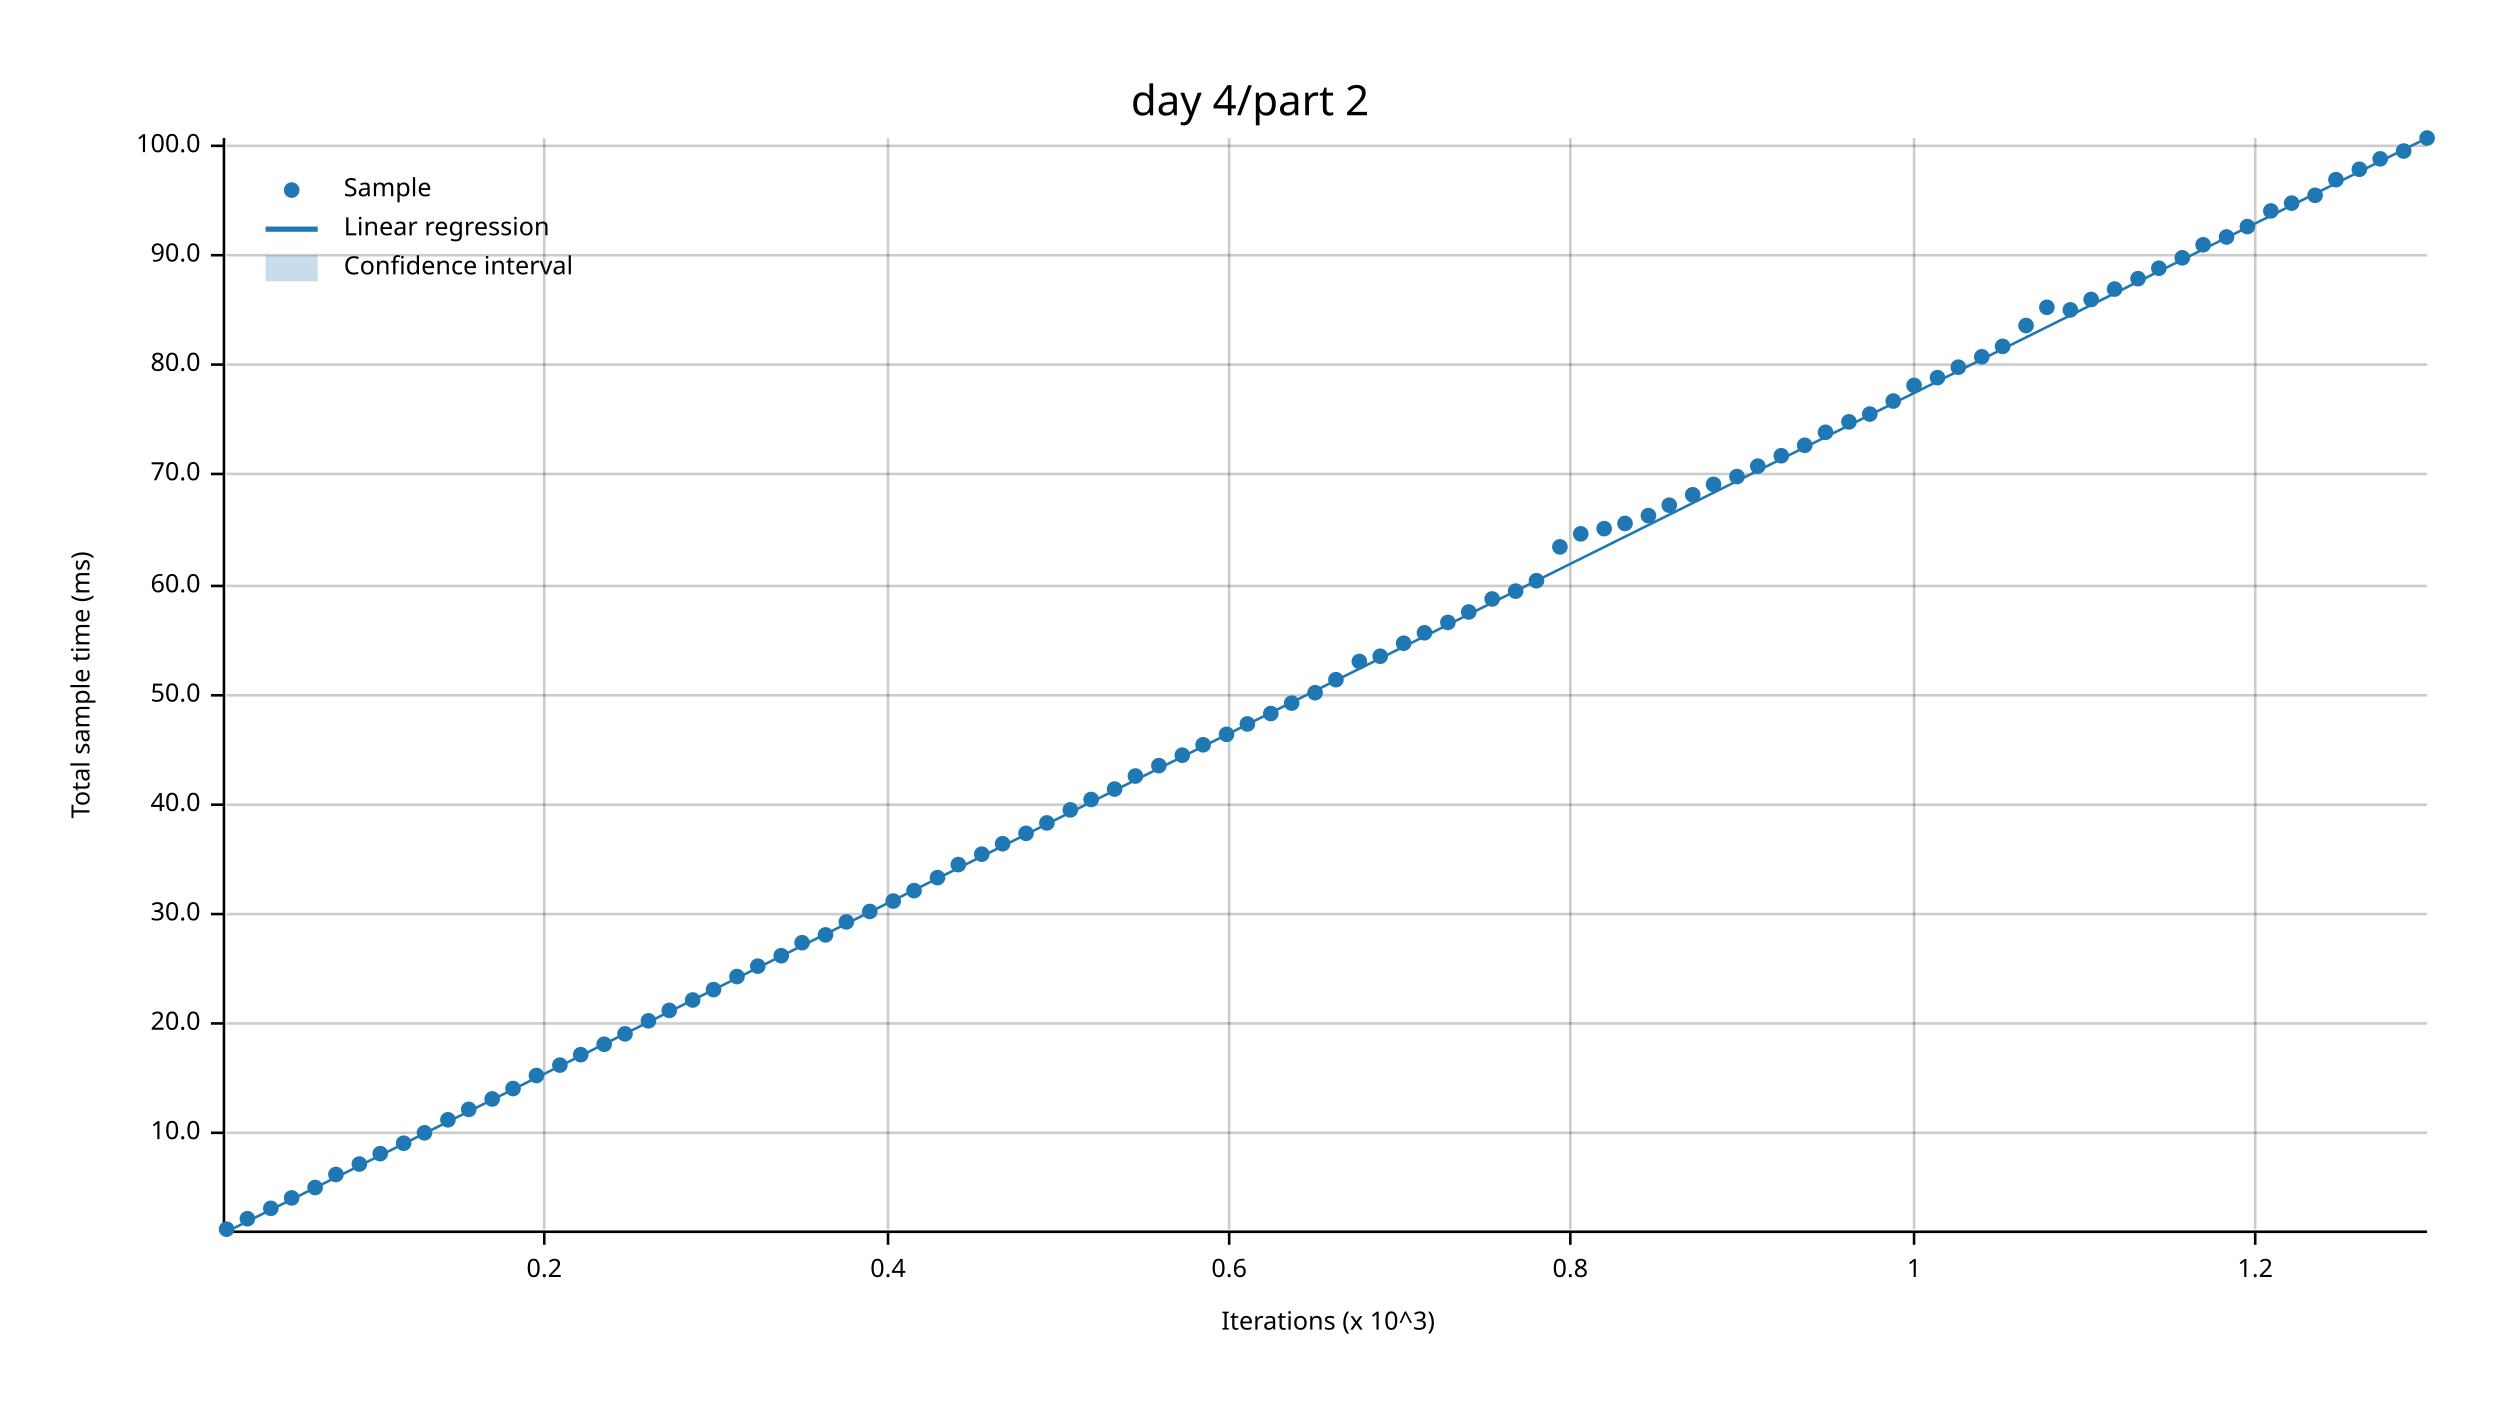
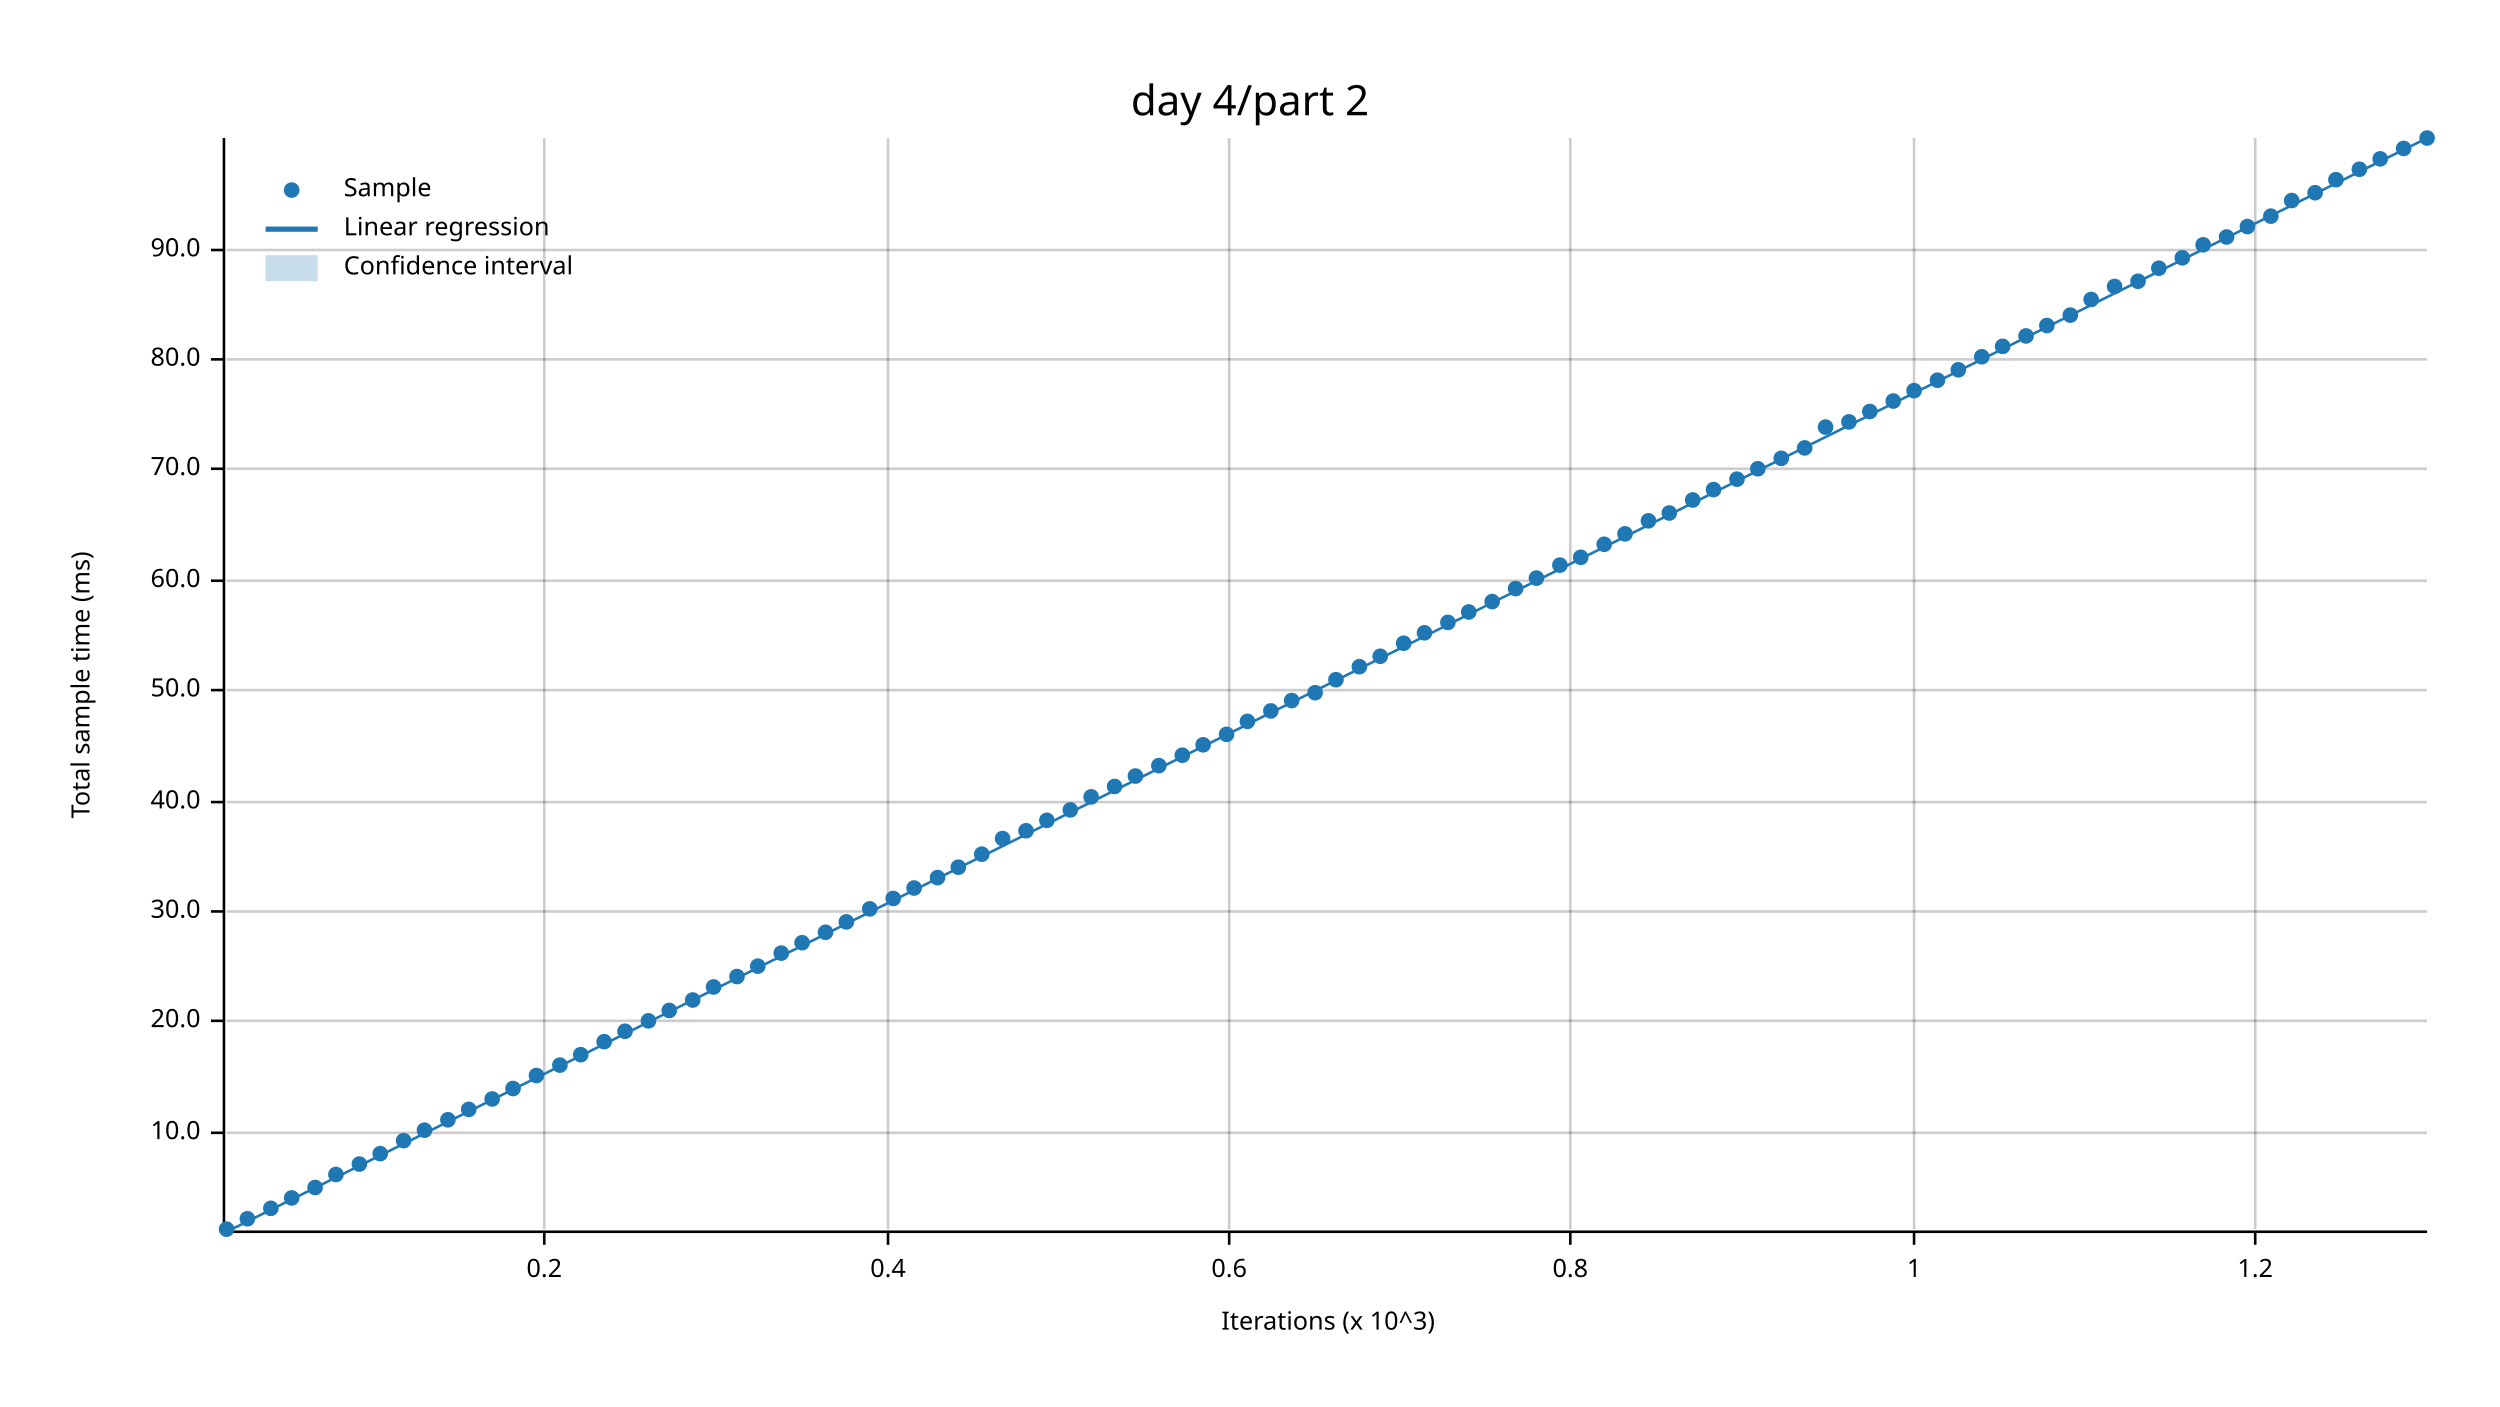
<svg xmlns="http://www.w3.org/2000/svg" width="960" height="540" viewBox="0 0 960 540">
  <text x="480" y="32" dy="0.76em" text-anchor="middle" font-family="sans-serif" font-size="16.129" opacity="1" fill="#000000">
day 4/part 2
</text>
  <text x="27" y="263" dy="0.76em" text-anchor="middle" font-family="sans-serif" font-size="9.677" opacity="1" fill="#000000" transform="rotate(270, 27, 263)">
Total sample time (ms)
</text>
  <text x="510" y="513" dy="-0.5ex" text-anchor="middle" font-family="sans-serif" font-size="9.677" opacity="1" fill="#000000">
Iterations (x 10^3)
</text>
  <line opacity="0.2" stroke="#000000" stroke-width="1" x1="209" y1="472" x2="209" y2="53" />
  <line opacity="0.2" stroke="#000000" stroke-width="1" x1="341" y1="472" x2="341" y2="53" />
  <line opacity="0.2" stroke="#000000" stroke-width="1" x1="472" y1="472" x2="472" y2="53" />
  <line opacity="0.2" stroke="#000000" stroke-width="1" x1="603" y1="472" x2="603" y2="53" />
  <line opacity="0.2" stroke="#000000" stroke-width="1" x1="735" y1="472" x2="735" y2="53" />
  <line opacity="0.2" stroke="#000000" stroke-width="1" x1="866" y1="472" x2="866" y2="53" />
  <line opacity="0.2" stroke="#000000" stroke-width="1" x1="87" y1="435" x2="932" y2="435" />
-   <line opacity="0.2" stroke="#000000" stroke-width="1" x1="87" y1="393" x2="932" y2="393" />
-   <line opacity="0.2" stroke="#000000" stroke-width="1" x1="87" y1="351" x2="932" y2="351" />
-   <line opacity="0.2" stroke="#000000" stroke-width="1" x1="87" y1="309" x2="932" y2="309" />
-   <line opacity="0.2" stroke="#000000" stroke-width="1" x1="87" y1="267" x2="932" y2="267" />
-   <line opacity="0.2" stroke="#000000" stroke-width="1" x1="87" y1="225" x2="932" y2="225" />
-   <line opacity="0.2" stroke="#000000" stroke-width="1" x1="87" y1="182" x2="932" y2="182" />
-   <line opacity="0.2" stroke="#000000" stroke-width="1" x1="87" y1="140" x2="932" y2="140" />
-   <line opacity="0.2" stroke="#000000" stroke-width="1" x1="87" y1="98" x2="932" y2="98" />
-   <line opacity="0.2" stroke="#000000" stroke-width="1" x1="87" y1="56" x2="932" y2="56" />
+   <line opacity="0.2" stroke="#000000" stroke-width="1" x1="87" y1="392" x2="932" y2="392" />
+   <line opacity="0.2" stroke="#000000" stroke-width="1" x1="87" y1="350" x2="932" y2="350" />
+   <line opacity="0.2" stroke="#000000" stroke-width="1" x1="87" y1="308" x2="932" y2="308" />
+   <line opacity="0.2" stroke="#000000" stroke-width="1" x1="87" y1="265" x2="932" y2="265" />
+   <line opacity="0.2" stroke="#000000" stroke-width="1" x1="87" y1="223" x2="932" y2="223" />
+   <line opacity="0.2" stroke="#000000" stroke-width="1" x1="87" y1="180" x2="932" y2="180" />
+   <line opacity="0.2" stroke="#000000" stroke-width="1" x1="87" y1="138" x2="932" y2="138" />
+   <line opacity="0.2" stroke="#000000" stroke-width="1" x1="87" y1="96" x2="932" y2="96" />
  <polyline fill="none" opacity="1" stroke="#000000" stroke-width="1" points="86,53 86,472 " />
  <text x="77" y="435" dy="0.5ex" text-anchor="end" font-family="sans-serif" font-size="9.677" opacity="1" fill="#000000">
10.0
</text>
  <polyline fill="none" opacity="1" stroke="#000000" stroke-width="1" points="81,435 86,435 " />
-   <text x="77" y="393" dy="0.5ex" text-anchor="end" font-family="sans-serif" font-size="9.677" opacity="1" fill="#000000">
+   <text x="77" y="392" dy="0.5ex" text-anchor="end" font-family="sans-serif" font-size="9.677" opacity="1" fill="#000000">
20.0
</text>
-   <polyline fill="none" opacity="1" stroke="#000000" stroke-width="1" points="81,393 86,393 " />
-   <text x="77" y="351" dy="0.5ex" text-anchor="end" font-family="sans-serif" font-size="9.677" opacity="1" fill="#000000">
+   <polyline fill="none" opacity="1" stroke="#000000" stroke-width="1" points="81,392 86,392 " />
+   <text x="77" y="350" dy="0.5ex" text-anchor="end" font-family="sans-serif" font-size="9.677" opacity="1" fill="#000000">
30.0
</text>
-   <polyline fill="none" opacity="1" stroke="#000000" stroke-width="1" points="81,351 86,351 " />
-   <text x="77" y="309" dy="0.5ex" text-anchor="end" font-family="sans-serif" font-size="9.677" opacity="1" fill="#000000">
+   <polyline fill="none" opacity="1" stroke="#000000" stroke-width="1" points="81,350 86,350 " />
+   <text x="77" y="308" dy="0.5ex" text-anchor="end" font-family="sans-serif" font-size="9.677" opacity="1" fill="#000000">
40.0
</text>
-   <polyline fill="none" opacity="1" stroke="#000000" stroke-width="1" points="81,309 86,309 " />
-   <text x="77" y="267" dy="0.5ex" text-anchor="end" font-family="sans-serif" font-size="9.677" opacity="1" fill="#000000">
+   <polyline fill="none" opacity="1" stroke="#000000" stroke-width="1" points="81,308 86,308 " />
+   <text x="77" y="265" dy="0.5ex" text-anchor="end" font-family="sans-serif" font-size="9.677" opacity="1" fill="#000000">
50.0
</text>
-   <polyline fill="none" opacity="1" stroke="#000000" stroke-width="1" points="81,267 86,267 " />
-   <text x="77" y="225" dy="0.5ex" text-anchor="end" font-family="sans-serif" font-size="9.677" opacity="1" fill="#000000">
+   <polyline fill="none" opacity="1" stroke="#000000" stroke-width="1" points="81,265 86,265 " />
+   <text x="77" y="223" dy="0.5ex" text-anchor="end" font-family="sans-serif" font-size="9.677" opacity="1" fill="#000000">
60.0
</text>
-   <polyline fill="none" opacity="1" stroke="#000000" stroke-width="1" points="81,225 86,225 " />
-   <text x="77" y="182" dy="0.5ex" text-anchor="end" font-family="sans-serif" font-size="9.677" opacity="1" fill="#000000">
+   <polyline fill="none" opacity="1" stroke="#000000" stroke-width="1" points="81,223 86,223 " />
+   <text x="77" y="180" dy="0.5ex" text-anchor="end" font-family="sans-serif" font-size="9.677" opacity="1" fill="#000000">
70.0
</text>
-   <polyline fill="none" opacity="1" stroke="#000000" stroke-width="1" points="81,182 86,182 " />
-   <text x="77" y="140" dy="0.5ex" text-anchor="end" font-family="sans-serif" font-size="9.677" opacity="1" fill="#000000">
+   <polyline fill="none" opacity="1" stroke="#000000" stroke-width="1" points="81,180 86,180 " />
+   <text x="77" y="138" dy="0.5ex" text-anchor="end" font-family="sans-serif" font-size="9.677" opacity="1" fill="#000000">
80.0
</text>
-   <polyline fill="none" opacity="1" stroke="#000000" stroke-width="1" points="81,140 86,140 " />
-   <text x="77" y="98" dy="0.5ex" text-anchor="end" font-family="sans-serif" font-size="9.677" opacity="1" fill="#000000">
+   <polyline fill="none" opacity="1" stroke="#000000" stroke-width="1" points="81,138 86,138 " />
+   <text x="77" y="96" dy="0.5ex" text-anchor="end" font-family="sans-serif" font-size="9.677" opacity="1" fill="#000000">
90.0
</text>
-   <polyline fill="none" opacity="1" stroke="#000000" stroke-width="1" points="81,98 86,98 " />
-   <text x="77" y="56" dy="0.5ex" text-anchor="end" font-family="sans-serif" font-size="9.677" opacity="1" fill="#000000">
- 100.0
- </text>
-   <polyline fill="none" opacity="1" stroke="#000000" stroke-width="1" points="81,56 86,56 " />
+   <polyline fill="none" opacity="1" stroke="#000000" stroke-width="1" points="81,96 86,96 " />
  <polyline fill="none" opacity="1" stroke="#000000" stroke-width="1" points="87,473 932,473 " />
  <text x="209" y="483" dy="0.76em" text-anchor="middle" font-family="sans-serif" font-size="9.677" opacity="1" fill="#000000">
0.2
</text>
  <polyline fill="none" opacity="1" stroke="#000000" stroke-width="1" points="209,473 209,478 " />
  <text x="341" y="483" dy="0.76em" text-anchor="middle" font-family="sans-serif" font-size="9.677" opacity="1" fill="#000000">
0.4
</text>
  <polyline fill="none" opacity="1" stroke="#000000" stroke-width="1" points="341,473 341,478 " />
  <text x="472" y="483" dy="0.76em" text-anchor="middle" font-family="sans-serif" font-size="9.677" opacity="1" fill="#000000">
0.6
</text>
  <polyline fill="none" opacity="1" stroke="#000000" stroke-width="1" points="472,473 472,478 " />
  <text x="603" y="483" dy="0.76em" text-anchor="middle" font-family="sans-serif" font-size="9.677" opacity="1" fill="#000000">
0.8
</text>
  <polyline fill="none" opacity="1" stroke="#000000" stroke-width="1" points="603,473 603,478 " />
  <text x="735" y="483" dy="0.76em" text-anchor="middle" font-family="sans-serif" font-size="9.677" opacity="1" fill="#000000">
1
</text>
  <polyline fill="none" opacity="1" stroke="#000000" stroke-width="1" points="735,473 735,478 " />
  <text x="866" y="483" dy="0.76em" text-anchor="middle" font-family="sans-serif" font-size="9.677" opacity="1" fill="#000000">
1.2
</text>
  <polyline fill="none" opacity="1" stroke="#000000" stroke-width="1" points="866,473 866,478 " />
  <circle cx="87" cy="472" r="3" opacity="1" fill="#1F78B4" stroke="none" stroke-width="1" />
  <circle cx="95" cy="468" r="3" opacity="1" fill="#1F78B4" stroke="none" stroke-width="1" />
  <circle cx="104" cy="464" r="3" opacity="1" fill="#1F78B4" stroke="none" stroke-width="1" />
  <circle cx="112" cy="460" r="3" opacity="1" fill="#1F78B4" stroke="none" stroke-width="1" />
  <circle cx="121" cy="456" r="3" opacity="1" fill="#1F78B4" stroke="none" stroke-width="1" />
  <circle cx="129" cy="451" r="3" opacity="1" fill="#1F78B4" stroke="none" stroke-width="1" />
  <circle cx="138" cy="447" r="3" opacity="1" fill="#1F78B4" stroke="none" stroke-width="1" />
  <circle cx="146" cy="443" r="3" opacity="1" fill="#1F78B4" stroke="none" stroke-width="1" />
-   <circle cx="155" cy="439" r="3" opacity="1" fill="#1F78B4" stroke="none" stroke-width="1" />
-   <circle cx="163" cy="435" r="3" opacity="1" fill="#1F78B4" stroke="none" stroke-width="1" />
+   <circle cx="155" cy="438" r="3" opacity="1" fill="#1F78B4" stroke="none" stroke-width="1" />
+   <circle cx="163" cy="434" r="3" opacity="1" fill="#1F78B4" stroke="none" stroke-width="1" />
  <circle cx="172" cy="430" r="3" opacity="1" fill="#1F78B4" stroke="none" stroke-width="1" />
  <circle cx="180" cy="426" r="3" opacity="1" fill="#1F78B4" stroke="none" stroke-width="1" />
  <circle cx="189" cy="422" r="3" opacity="1" fill="#1F78B4" stroke="none" stroke-width="1" />
  <circle cx="197" cy="418" r="3" opacity="1" fill="#1F78B4" stroke="none" stroke-width="1" />
  <circle cx="206" cy="413" r="3" opacity="1" fill="#1F78B4" stroke="none" stroke-width="1" />
  <circle cx="215" cy="409" r="3" opacity="1" fill="#1F78B4" stroke="none" stroke-width="1" />
  <circle cx="223" cy="405" r="3" opacity="1" fill="#1F78B4" stroke="none" stroke-width="1" />
-   <circle cx="232" cy="401" r="3" opacity="1" fill="#1F78B4" stroke="none" stroke-width="1" />
-   <circle cx="240" cy="397" r="3" opacity="1" fill="#1F78B4" stroke="none" stroke-width="1" />
+   <circle cx="232" cy="400" r="3" opacity="1" fill="#1F78B4" stroke="none" stroke-width="1" />
+   <circle cx="240" cy="396" r="3" opacity="1" fill="#1F78B4" stroke="none" stroke-width="1" />
  <circle cx="249" cy="392" r="3" opacity="1" fill="#1F78B4" stroke="none" stroke-width="1" />
  <circle cx="257" cy="388" r="3" opacity="1" fill="#1F78B4" stroke="none" stroke-width="1" />
  <circle cx="266" cy="384" r="3" opacity="1" fill="#1F78B4" stroke="none" stroke-width="1" />
-   <circle cx="274" cy="380" r="3" opacity="1" fill="#1F78B4" stroke="none" stroke-width="1" />
+   <circle cx="274" cy="379" r="3" opacity="1" fill="#1F78B4" stroke="none" stroke-width="1" />
  <circle cx="283" cy="375" r="3" opacity="1" fill="#1F78B4" stroke="none" stroke-width="1" />
  <circle cx="291" cy="371" r="3" opacity="1" fill="#1F78B4" stroke="none" stroke-width="1" />
-   <circle cx="300" cy="367" r="3" opacity="1" fill="#1F78B4" stroke="none" stroke-width="1" />
+   <circle cx="300" cy="366" r="3" opacity="1" fill="#1F78B4" stroke="none" stroke-width="1" />
  <circle cx="308" cy="362" r="3" opacity="1" fill="#1F78B4" stroke="none" stroke-width="1" />
-   <circle cx="317" cy="359" r="3" opacity="1" fill="#1F78B4" stroke="none" stroke-width="1" />
+   <circle cx="317" cy="358" r="3" opacity="1" fill="#1F78B4" stroke="none" stroke-width="1" />
  <circle cx="325" cy="354" r="3" opacity="1" fill="#1F78B4" stroke="none" stroke-width="1" />
-   <circle cx="334" cy="350" r="3" opacity="1" fill="#1F78B4" stroke="none" stroke-width="1" />
-   <circle cx="343" cy="346" r="3" opacity="1" fill="#1F78B4" stroke="none" stroke-width="1" />
-   <circle cx="351" cy="342" r="3" opacity="1" fill="#1F78B4" stroke="none" stroke-width="1" />
+   <circle cx="334" cy="349" r="3" opacity="1" fill="#1F78B4" stroke="none" stroke-width="1" />
+   <circle cx="343" cy="345" r="3" opacity="1" fill="#1F78B4" stroke="none" stroke-width="1" />
+   <circle cx="351" cy="341" r="3" opacity="1" fill="#1F78B4" stroke="none" stroke-width="1" />
  <circle cx="360" cy="337" r="3" opacity="1" fill="#1F78B4" stroke="none" stroke-width="1" />
-   <circle cx="368" cy="332" r="3" opacity="1" fill="#1F78B4" stroke="none" stroke-width="1" />
+   <circle cx="368" cy="333" r="3" opacity="1" fill="#1F78B4" stroke="none" stroke-width="1" />
  <circle cx="377" cy="328" r="3" opacity="1" fill="#1F78B4" stroke="none" stroke-width="1" />
-   <circle cx="385" cy="324" r="3" opacity="1" fill="#1F78B4" stroke="none" stroke-width="1" />
-   <circle cx="394" cy="320" r="3" opacity="1" fill="#1F78B4" stroke="none" stroke-width="1" />
-   <circle cx="402" cy="316" r="3" opacity="1" fill="#1F78B4" stroke="none" stroke-width="1" />
+   <circle cx="385" cy="322" r="3" opacity="1" fill="#1F78B4" stroke="none" stroke-width="1" />
+   <circle cx="394" cy="319" r="3" opacity="1" fill="#1F78B4" stroke="none" stroke-width="1" />
+   <circle cx="402" cy="315" r="3" opacity="1" fill="#1F78B4" stroke="none" stroke-width="1" />
  <circle cx="411" cy="311" r="3" opacity="1" fill="#1F78B4" stroke="none" stroke-width="1" />
-   <circle cx="419" cy="307" r="3" opacity="1" fill="#1F78B4" stroke="none" stroke-width="1" />
-   <circle cx="428" cy="303" r="3" opacity="1" fill="#1F78B4" stroke="none" stroke-width="1" />
+   <circle cx="419" cy="306" r="3" opacity="1" fill="#1F78B4" stroke="none" stroke-width="1" />
+   <circle cx="428" cy="302" r="3" opacity="1" fill="#1F78B4" stroke="none" stroke-width="1" />
  <circle cx="436" cy="298" r="3" opacity="1" fill="#1F78B4" stroke="none" stroke-width="1" />
  <circle cx="445" cy="294" r="3" opacity="1" fill="#1F78B4" stroke="none" stroke-width="1" />
  <circle cx="454" cy="290" r="3" opacity="1" fill="#1F78B4" stroke="none" stroke-width="1" />
  <circle cx="462" cy="286" r="3" opacity="1" fill="#1F78B4" stroke="none" stroke-width="1" />
  <circle cx="471" cy="282" r="3" opacity="1" fill="#1F78B4" stroke="none" stroke-width="1" />
-   <circle cx="479" cy="278" r="3" opacity="1" fill="#1F78B4" stroke="none" stroke-width="1" />
-   <circle cx="488" cy="274" r="3" opacity="1" fill="#1F78B4" stroke="none" stroke-width="1" />
-   <circle cx="496" cy="270" r="3" opacity="1" fill="#1F78B4" stroke="none" stroke-width="1" />
+   <circle cx="479" cy="277" r="3" opacity="1" fill="#1F78B4" stroke="none" stroke-width="1" />
+   <circle cx="488" cy="273" r="3" opacity="1" fill="#1F78B4" stroke="none" stroke-width="1" />
+   <circle cx="496" cy="269" r="3" opacity="1" fill="#1F78B4" stroke="none" stroke-width="1" />
  <circle cx="505" cy="266" r="3" opacity="1" fill="#1F78B4" stroke="none" stroke-width="1" />
  <circle cx="513" cy="261" r="3" opacity="1" fill="#1F78B4" stroke="none" stroke-width="1" />
-   <circle cx="522" cy="254" r="3" opacity="1" fill="#1F78B4" stroke="none" stroke-width="1" />
+   <circle cx="522" cy="256" r="3" opacity="1" fill="#1F78B4" stroke="none" stroke-width="1" />
  <circle cx="530" cy="252" r="3" opacity="1" fill="#1F78B4" stroke="none" stroke-width="1" />
  <circle cx="539" cy="247" r="3" opacity="1" fill="#1F78B4" stroke="none" stroke-width="1" />
  <circle cx="547" cy="243" r="3" opacity="1" fill="#1F78B4" stroke="none" stroke-width="1" />
  <circle cx="556" cy="239" r="3" opacity="1" fill="#1F78B4" stroke="none" stroke-width="1" />
  <circle cx="564" cy="235" r="3" opacity="1" fill="#1F78B4" stroke="none" stroke-width="1" />
-   <circle cx="573" cy="230" r="3" opacity="1" fill="#1F78B4" stroke="none" stroke-width="1" />
-   <circle cx="582" cy="227" r="3" opacity="1" fill="#1F78B4" stroke="none" stroke-width="1" />
-   <circle cx="590" cy="223" r="3" opacity="1" fill="#1F78B4" stroke="none" stroke-width="1" />
-   <circle cx="599" cy="210" r="3" opacity="1" fill="#1F78B4" stroke="none" stroke-width="1" />
-   <circle cx="607" cy="205" r="3" opacity="1" fill="#1F78B4" stroke="none" stroke-width="1" />
-   <circle cx="616" cy="203" r="3" opacity="1" fill="#1F78B4" stroke="none" stroke-width="1" />
-   <circle cx="624" cy="201" r="3" opacity="1" fill="#1F78B4" stroke="none" stroke-width="1" />
-   <circle cx="633" cy="198" r="3" opacity="1" fill="#1F78B4" stroke="none" stroke-width="1" />
-   <circle cx="641" cy="194" r="3" opacity="1" fill="#1F78B4" stroke="none" stroke-width="1" />
-   <circle cx="650" cy="190" r="3" opacity="1" fill="#1F78B4" stroke="none" stroke-width="1" />
-   <circle cx="658" cy="186" r="3" opacity="1" fill="#1F78B4" stroke="none" stroke-width="1" />
-   <circle cx="667" cy="183" r="3" opacity="1" fill="#1F78B4" stroke="none" stroke-width="1" />
-   <circle cx="675" cy="179" r="3" opacity="1" fill="#1F78B4" stroke="none" stroke-width="1" />
-   <circle cx="684" cy="175" r="3" opacity="1" fill="#1F78B4" stroke="none" stroke-width="1" />
-   <circle cx="693" cy="171" r="3" opacity="1" fill="#1F78B4" stroke="none" stroke-width="1" />
-   <circle cx="701" cy="166" r="3" opacity="1" fill="#1F78B4" stroke="none" stroke-width="1" />
+   <circle cx="573" cy="231" r="3" opacity="1" fill="#1F78B4" stroke="none" stroke-width="1" />
+   <circle cx="582" cy="226" r="3" opacity="1" fill="#1F78B4" stroke="none" stroke-width="1" />
+   <circle cx="590" cy="222" r="3" opacity="1" fill="#1F78B4" stroke="none" stroke-width="1" />
+   <circle cx="599" cy="217" r="3" opacity="1" fill="#1F78B4" stroke="none" stroke-width="1" />
+   <circle cx="607" cy="214" r="3" opacity="1" fill="#1F78B4" stroke="none" stroke-width="1" />
+   <circle cx="616" cy="209" r="3" opacity="1" fill="#1F78B4" stroke="none" stroke-width="1" />
+   <circle cx="624" cy="205" r="3" opacity="1" fill="#1F78B4" stroke="none" stroke-width="1" />
+   <circle cx="633" cy="200" r="3" opacity="1" fill="#1F78B4" stroke="none" stroke-width="1" />
+   <circle cx="641" cy="197" r="3" opacity="1" fill="#1F78B4" stroke="none" stroke-width="1" />
+   <circle cx="650" cy="192" r="3" opacity="1" fill="#1F78B4" stroke="none" stroke-width="1" />
+   <circle cx="658" cy="188" r="3" opacity="1" fill="#1F78B4" stroke="none" stroke-width="1" />
+   <circle cx="667" cy="184" r="3" opacity="1" fill="#1F78B4" stroke="none" stroke-width="1" />
+   <circle cx="675" cy="180" r="3" opacity="1" fill="#1F78B4" stroke="none" stroke-width="1" />
+   <circle cx="684" cy="176" r="3" opacity="1" fill="#1F78B4" stroke="none" stroke-width="1" />
+   <circle cx="693" cy="172" r="3" opacity="1" fill="#1F78B4" stroke="none" stroke-width="1" />
+   <circle cx="701" cy="164" r="3" opacity="1" fill="#1F78B4" stroke="none" stroke-width="1" />
  <circle cx="710" cy="162" r="3" opacity="1" fill="#1F78B4" stroke="none" stroke-width="1" />
-   <circle cx="718" cy="159" r="3" opacity="1" fill="#1F78B4" stroke="none" stroke-width="1" />
+   <circle cx="718" cy="158" r="3" opacity="1" fill="#1F78B4" stroke="none" stroke-width="1" />
  <circle cx="727" cy="154" r="3" opacity="1" fill="#1F78B4" stroke="none" stroke-width="1" />
-   <circle cx="735" cy="148" r="3" opacity="1" fill="#1F78B4" stroke="none" stroke-width="1" />
-   <circle cx="744" cy="145" r="3" opacity="1" fill="#1F78B4" stroke="none" stroke-width="1" />
-   <circle cx="752" cy="141" r="3" opacity="1" fill="#1F78B4" stroke="none" stroke-width="1" />
+   <circle cx="735" cy="150" r="3" opacity="1" fill="#1F78B4" stroke="none" stroke-width="1" />
+   <circle cx="744" cy="146" r="3" opacity="1" fill="#1F78B4" stroke="none" stroke-width="1" />
+   <circle cx="752" cy="142" r="3" opacity="1" fill="#1F78B4" stroke="none" stroke-width="1" />
  <circle cx="761" cy="137" r="3" opacity="1" fill="#1F78B4" stroke="none" stroke-width="1" />
  <circle cx="769" cy="133" r="3" opacity="1" fill="#1F78B4" stroke="none" stroke-width="1" />
-   <circle cx="778" cy="125" r="3" opacity="1" fill="#1F78B4" stroke="none" stroke-width="1" />
-   <circle cx="786" cy="118" r="3" opacity="1" fill="#1F78B4" stroke="none" stroke-width="1" />
-   <circle cx="795" cy="119" r="3" opacity="1" fill="#1F78B4" stroke="none" stroke-width="1" />
+   <circle cx="778" cy="129" r="3" opacity="1" fill="#1F78B4" stroke="none" stroke-width="1" />
+   <circle cx="786" cy="125" r="3" opacity="1" fill="#1F78B4" stroke="none" stroke-width="1" />
+   <circle cx="795" cy="121" r="3" opacity="1" fill="#1F78B4" stroke="none" stroke-width="1" />
  <circle cx="803" cy="115" r="3" opacity="1" fill="#1F78B4" stroke="none" stroke-width="1" />
-   <circle cx="812" cy="111" r="3" opacity="1" fill="#1F78B4" stroke="none" stroke-width="1" />
-   <circle cx="821" cy="107" r="3" opacity="1" fill="#1F78B4" stroke="none" stroke-width="1" />
+   <circle cx="812" cy="110" r="3" opacity="1" fill="#1F78B4" stroke="none" stroke-width="1" />
+   <circle cx="821" cy="108" r="3" opacity="1" fill="#1F78B4" stroke="none" stroke-width="1" />
  <circle cx="829" cy="103" r="3" opacity="1" fill="#1F78B4" stroke="none" stroke-width="1" />
  <circle cx="838" cy="99" r="3" opacity="1" fill="#1F78B4" stroke="none" stroke-width="1" />
  <circle cx="846" cy="94" r="3" opacity="1" fill="#1F78B4" stroke="none" stroke-width="1" />
  <circle cx="855" cy="91" r="3" opacity="1" fill="#1F78B4" stroke="none" stroke-width="1" />
  <circle cx="863" cy="87" r="3" opacity="1" fill="#1F78B4" stroke="none" stroke-width="1" />
-   <circle cx="872" cy="81" r="3" opacity="1" fill="#1F78B4" stroke="none" stroke-width="1" />
-   <circle cx="880" cy="78" r="3" opacity="1" fill="#1F78B4" stroke="none" stroke-width="1" />
-   <circle cx="889" cy="75" r="3" opacity="1" fill="#1F78B4" stroke="none" stroke-width="1" />
+   <circle cx="872" cy="83" r="3" opacity="1" fill="#1F78B4" stroke="none" stroke-width="1" />
+   <circle cx="880" cy="77" r="3" opacity="1" fill="#1F78B4" stroke="none" stroke-width="1" />
+   <circle cx="889" cy="74" r="3" opacity="1" fill="#1F78B4" stroke="none" stroke-width="1" />
  <circle cx="897" cy="69" r="3" opacity="1" fill="#1F78B4" stroke="none" stroke-width="1" />
  <circle cx="906" cy="65" r="3" opacity="1" fill="#1F78B4" stroke="none" stroke-width="1" />
  <circle cx="914" cy="61" r="3" opacity="1" fill="#1F78B4" stroke="none" stroke-width="1" />
-   <circle cx="923" cy="58" r="3" opacity="1" fill="#1F78B4" stroke="none" stroke-width="1" />
+   <circle cx="923" cy="57" r="3" opacity="1" fill="#1F78B4" stroke="none" stroke-width="1" />
  <circle cx="932" cy="53" r="3" opacity="1" fill="#1F78B4" stroke="none" stroke-width="1" />
  <polyline fill="none" opacity="1" stroke="#1F78B4" stroke-width="1" points="87,473 932,53 " />
  <polygon opacity="0.25" fill="#1F78B4" points="87,473 932,53 932,53 " />
  <text x="132" y="68" dy="0.76em" text-anchor="start" font-family="sans-serif" font-size="9.677" opacity="1" fill="#000000">
Sample
</text>
  <text x="132" y="83" dy="0.76em" text-anchor="start" font-family="sans-serif" font-size="9.677" opacity="1" fill="#000000">
Linear regression
</text>
  <text x="132" y="98" dy="0.76em" text-anchor="start" font-family="sans-serif" font-size="9.677" opacity="1" fill="#000000">
Confidence interval
</text>
  <circle cx="112" cy="73" r="3" opacity="1" fill="#1F78B4" stroke="none" stroke-width="1" />
  <polyline fill="none" opacity="1" stroke="#1F78B4" stroke-width="2" points="102,88 122,88 " />
  <rect x="102" y="98" width="20" height="10" opacity="0.25" fill="#1F78B4" stroke="none" />
</svg>
